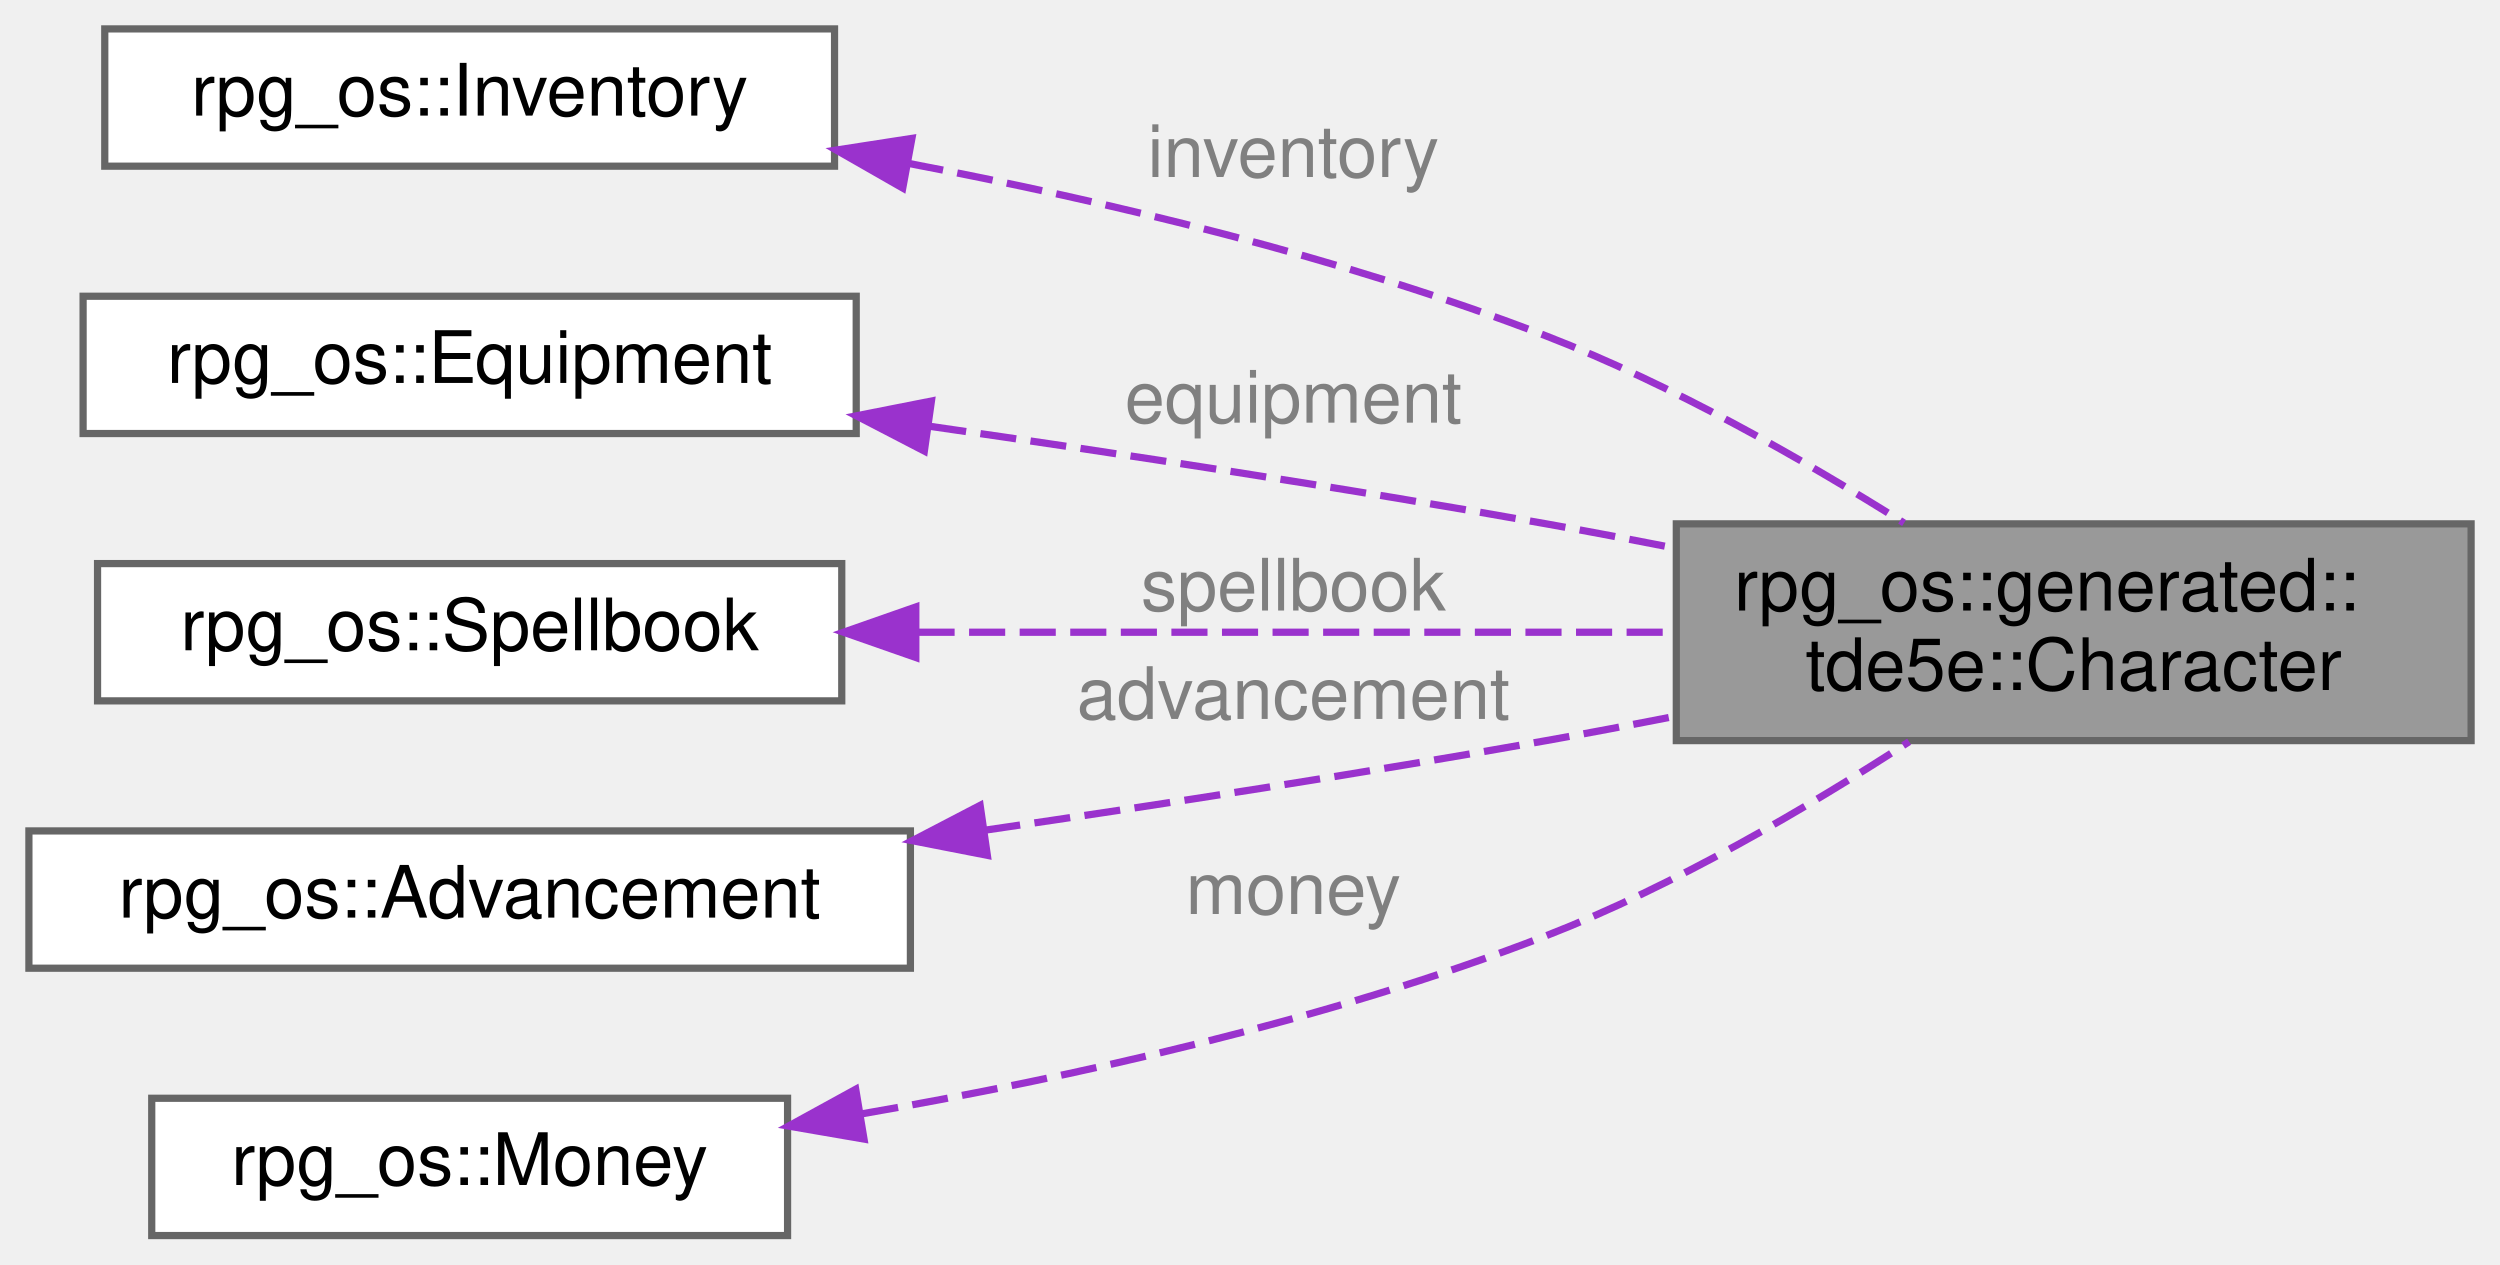
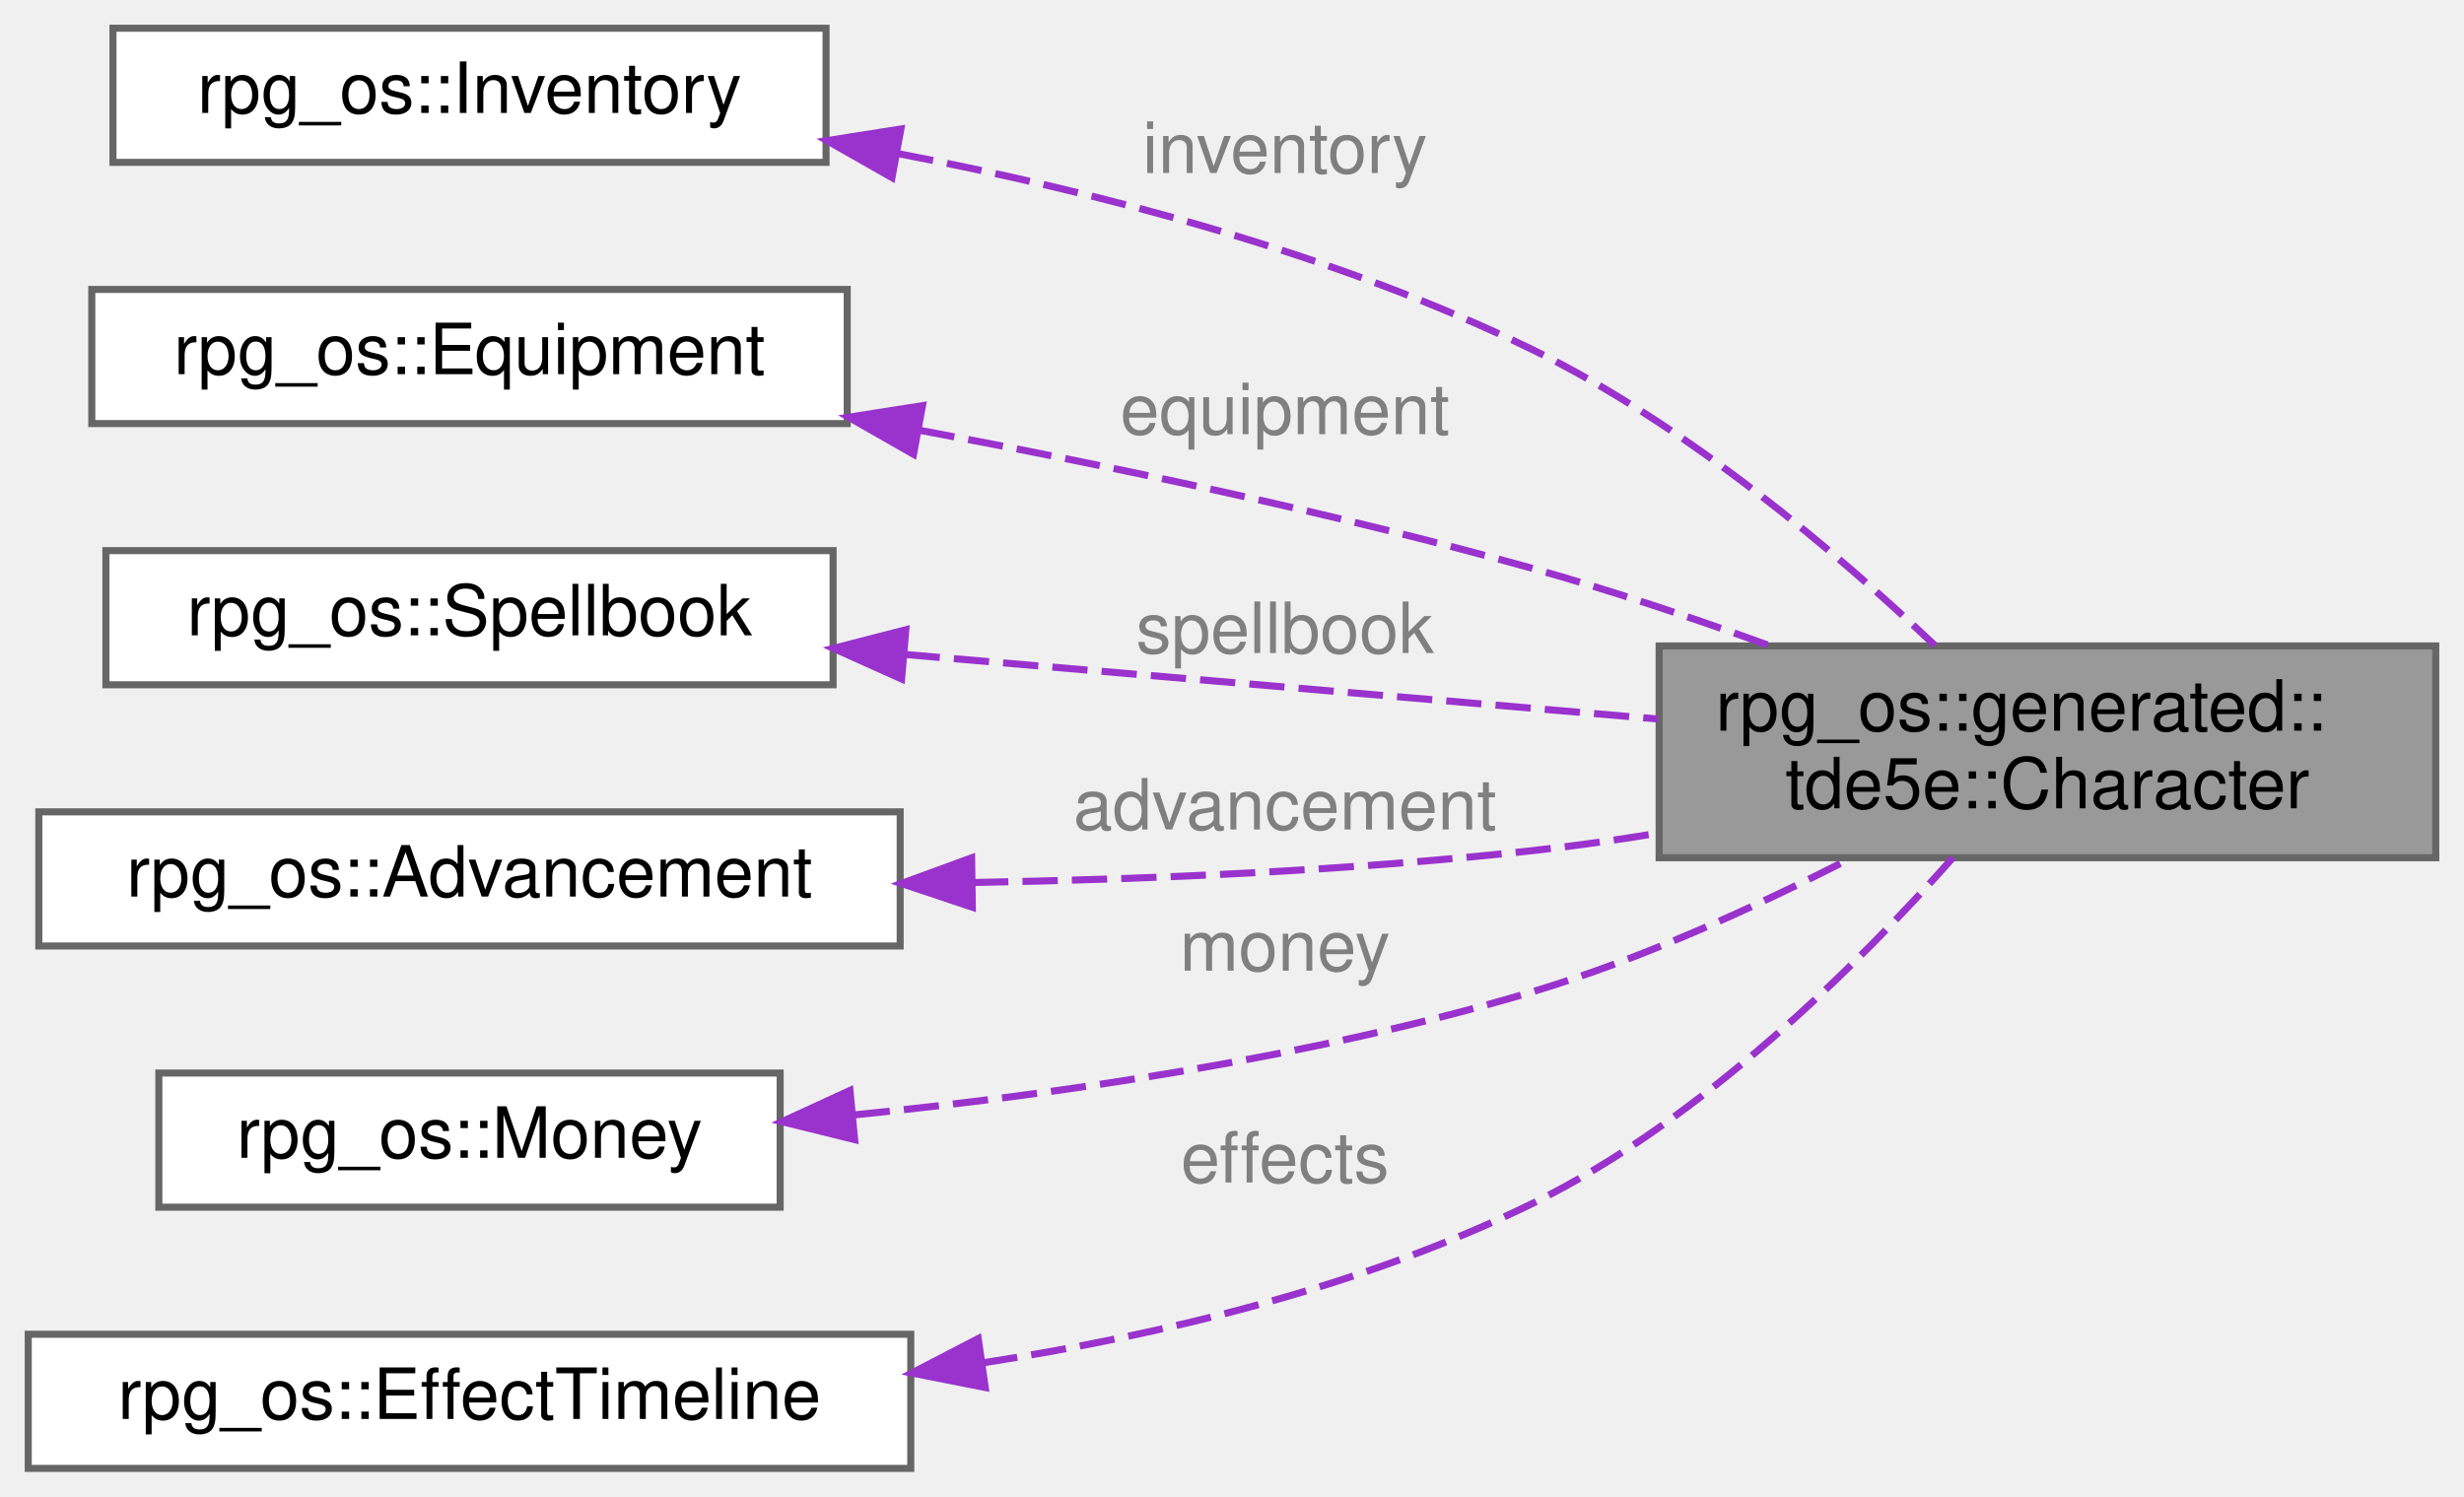
- <svg xmlns="http://www.w3.org/2000/svg" xmlns:xlink="http://www.w3.org/1999/xlink" width="346pt" height="175pt" viewBox="0.00 0.00 346.00 175.00">
-   <g id="graph0" class="graph" transform="scale(1 1) rotate(0) translate(4 171)">
+ <svg xmlns="http://www.w3.org/2000/svg" xmlns:xlink="http://www.w3.org/1999/xlink" width="349pt" height="212pt" viewBox="0.00 0.00 349.00 212.00">
+   <g id="graph0" class="graph" transform="scale(1 1) rotate(0) translate(4 208)">
    <g id="Node000001" class="node">
      <g id="a_Node000001">
        <a xlink:title=" ">
-           <polygon fill="#999999" stroke="#666666" points="338,-98.5 228,-98.5 228,-68.5 338,-68.5 338,-98.5" />
-           <text text-anchor="start" x="236" y="-86.5" font-family="Helvetica,sans-Serif" font-size="10.00">rpg_os::generated::</text>
-           <text text-anchor="middle" x="283" y="-75.5" font-family="Helvetica,sans-Serif" font-size="10.00">tde5e::Character</text>
+           <polygon fill="#999999" stroke="#666666" points="341,-116.5 231,-116.5 231,-86.5 341,-86.5 341,-116.5" />
+           <text text-anchor="start" x="239" y="-104.5" font-family="Helvetica,sans-Serif" font-size="10.00">rpg_os::generated::</text>
+           <text text-anchor="middle" x="286" y="-93.5" font-family="Helvetica,sans-Serif" font-size="10.00">tde5e::Character</text>
        </a>
      </g>
    </g>
    <g id="Node000002" class="node">
      <g id="a_Node000002">
        <a xlink:href="classrpg__os_1_1Inventory.html" target="_top" xlink:title="An inventory of owned item stacks, which may nest (containers).">
-           <polygon fill="white" stroke="#666666" points="111.5,-167 10.5,-167 10.5,-148 111.5,-148 111.5,-167" />
-           <text text-anchor="middle" x="61" y="-155" font-family="Helvetica,sans-Serif" font-size="10.00">rpg_os::Inventory</text>
+           <polygon fill="white" stroke="#666666" points="113,-204 12,-204 12,-185 113,-185 113,-204" />
+           <text text-anchor="middle" x="62.5" y="-192" font-family="Helvetica,sans-Serif" font-size="10.00">rpg_os::Inventory</text>
        </a>
      </g>
    </g>
    <g id="edge1_Node000001_Node000002" class="edge">
      <g id="a_edge1_Node000001_Node000002">
        <a xlink:title=" ">
-           <path fill="none" stroke="#9a32cd" stroke-dasharray="5,2" d="M121.61,-148.41C149.09,-143.16 181.79,-135.4 210,-124.5 227.44,-117.76 245.74,-107.3 259.52,-98.62" />
-           <polygon fill="#9a32cd" stroke="#9a32cd" points="120.94,-144.97 111.74,-150.23 122.21,-151.85 120.94,-144.97" />
+           <path fill="none" stroke="#9a32cd" stroke-dasharray="5,2" d="M123.26,-186.23C151.46,-180.82 184.99,-172.13 213,-158.5 234.93,-147.82 256.37,-129.55 270.06,-116.57" />
+           <polygon fill="#9a32cd" stroke="#9a32cd" points="122.34,-182.84 113.13,-188.08 123.6,-189.73 122.34,-182.84" />
        </a>
      </g>
-       <text text-anchor="middle" x="175" y="-146.5" font-family="Helvetica,sans-Serif" font-size="10.00" fill="grey"> inventory</text>
+       <text text-anchor="middle" x="178" y="-183.5" font-family="Helvetica,sans-Serif" font-size="10.00" fill="grey"> inventory</text>
    </g>
    <g id="Node000003" class="node">
      <g id="a_Node000003">
        <a xlink:href="classrpg__os_1_1Equipment.html" target="_top" xlink:title=" ">
-           <polygon fill="white" stroke="#666666" points="114.5,-130 7.5,-130 7.5,-111 114.5,-111 114.5,-130" />
-           <text text-anchor="middle" x="61" y="-118" font-family="Helvetica,sans-Serif" font-size="10.00">rpg_os::Equipment</text>
+           <polygon fill="white" stroke="#666666" points="116,-167 9,-167 9,-148 116,-148 116,-167" />
+           <text text-anchor="middle" x="62.5" y="-155" font-family="Helvetica,sans-Serif" font-size="10.00">rpg_os::Equipment</text>
        </a>
      </g>
    </g>
    <g id="edge2_Node000001_Node000003" class="edge">
      <g id="a_edge2_Node000001_Node000003">
        <a xlink:title=" ">
-           <path fill="none" stroke="#9a32cd" stroke-dasharray="5,2" d="M124.76,-111.99C151.14,-108.2 182.12,-103.47 210,-98.5 215.78,-97.47 221.81,-96.32 227.81,-95.14" />
-           <polygon fill="#9a32cd" stroke="#9a32cd" points="123.93,-108.57 114.52,-113.45 124.91,-115.5 123.93,-108.57" />
+           <path fill="none" stroke="#9a32cd" stroke-dasharray="5,2" d="M126.26,-147.05C153.18,-142.02 184.85,-135.36 213,-127.5 224.01,-124.43 235.75,-120.48 246.48,-116.6" />
+           <polygon fill="#9a32cd" stroke="#9a32cd" points="125.39,-143.65 116.19,-148.9 126.66,-150.54 125.39,-143.65" />
        </a>
      </g>
-       <text text-anchor="middle" x="175" y="-112.5" font-family="Helvetica,sans-Serif" font-size="10.00" fill="grey"> equipment</text>
+       <text text-anchor="middle" x="178" y="-146.5" font-family="Helvetica,sans-Serif" font-size="10.00" fill="grey"> equipment</text>
    </g>
    <g id="Node000004" class="node">
      <g id="a_Node000004">
        <a xlink:href="classrpg__os_1_1Spellbook.html" target="_top" xlink:title=" ">
-           <polygon fill="white" stroke="#666666" points="112.5,-93 9.5,-93 9.5,-74 112.5,-74 112.5,-93" />
-           <text text-anchor="middle" x="61" y="-81" font-family="Helvetica,sans-Serif" font-size="10.00">rpg_os::Spellbook</text>
+           <polygon fill="white" stroke="#666666" points="114,-130 11,-130 11,-111 114,-111 114,-130" />
+           <text text-anchor="middle" x="62.5" y="-118" font-family="Helvetica,sans-Serif" font-size="10.00">rpg_os::Spellbook</text>
        </a>
      </g>
    </g>
    <g id="edge3_Node000001_Node000004" class="edge">
      <g id="a_edge3_Node000001_Node000004">
        <a xlink:title=" ">
-           <path fill="none" stroke="#9a32cd" stroke-dasharray="5,2" d="M123.12,-83.5C155.91,-83.5 195.97,-83.5 227.66,-83.5" />
-           <polygon fill="#9a32cd" stroke="#9a32cd" points="122.75,-80 112.75,-83.5 122.75,-87 122.75,-80" />
+           <path fill="none" stroke="#9a32cd" stroke-dasharray="5,2" d="M124.13,-115.3C157.48,-112.44 198.53,-108.92 230.81,-106.15" />
+           <polygon fill="#9a32cd" stroke="#9a32cd" points="123.7,-111.82 114.04,-116.16 124.3,-118.8 123.7,-111.82" />
        </a>
      </g>
-       <text text-anchor="middle" x="175" y="-86.5" font-family="Helvetica,sans-Serif" font-size="10.00" fill="grey"> spellbook</text>
+       <text text-anchor="middle" x="178" y="-115.5" font-family="Helvetica,sans-Serif" font-size="10.00" fill="grey"> spellbook</text>
    </g>
    <g id="Node000005" class="node">
      <g id="a_Node000005">
        <a xlink:href="classrpg__os_1_1Advancement.html" target="_top" xlink:title=" ">
-           <polygon fill="white" stroke="#666666" points="122,-56 0,-56 0,-37 122,-37 122,-56" />
-           <text text-anchor="middle" x="61" y="-44" font-family="Helvetica,sans-Serif" font-size="10.00">rpg_os::Advancement</text>
+           <polygon fill="white" stroke="#666666" points="123.5,-93 1.5,-93 1.5,-74 123.5,-74 123.5,-93" />
+           <text text-anchor="middle" x="62.5" y="-81" font-family="Helvetica,sans-Serif" font-size="10.00">rpg_os::Advancement</text>
        </a>
      </g>
    </g>
    <g id="edge4_Node000001_Node000005" class="edge">
      <g id="a_edge4_Node000001_Node000005">
        <a xlink:title=" ">
-           <path fill="none" stroke="#9a32cd" stroke-dasharray="5,2" d="M132.24,-56.09C156.88,-59.68 184.71,-63.99 210,-68.5 215.78,-69.53 221.81,-70.68 227.81,-71.86" />
-           <polygon fill="#9a32cd" stroke="#9a32cd" points="132.65,-52.62 122.26,-54.65 131.65,-59.54 132.65,-52.62" />
+           <path fill="none" stroke="#9a32cd" stroke-dasharray="5,2" d="M133.82,-82.99C158.87,-83.44 187.25,-84.67 213,-87.5 218.82,-88.14 224.88,-89 230.89,-89.98" />
+           <polygon fill="#9a32cd" stroke="#9a32cd" points="133.72,-79.49 123.67,-82.85 133.62,-86.49 133.72,-79.49" />
        </a>
      </g>
-       <text text-anchor="middle" x="175" y="-71.5" font-family="Helvetica,sans-Serif" font-size="10.00" fill="grey"> advancement</text>
+       <text text-anchor="middle" x="178" y="-90.5" font-family="Helvetica,sans-Serif" font-size="10.00" fill="grey"> advancement</text>
    </g>
    <g id="Node000006" class="node">
      <g id="a_Node000006">
        <a xlink:href="classrpg__os_1_1Money.html" target="_top" xlink:title=" ">
-           <polygon fill="white" stroke="#666666" points="105,-19 17,-19 17,0 105,0 105,-19" />
-           <text text-anchor="middle" x="61" y="-7" font-family="Helvetica,sans-Serif" font-size="10.00">rpg_os::Money</text>
+           <polygon fill="white" stroke="#666666" points="106.5,-56 18.5,-56 18.5,-37 106.5,-37 106.5,-56" />
+           <text text-anchor="middle" x="62.5" y="-44" font-family="Helvetica,sans-Serif" font-size="10.00">rpg_os::Money</text>
        </a>
      </g>
    </g>
    <g id="edge5_Node000001_Node000006" class="edge">
      <g id="a_edge5_Node000001_Node000006">
        <a xlink:title=" ">
-           <path fill="none" stroke="#9a32cd" stroke-dasharray="5,2" d="M115.37,-16.86C144.06,-21.85 179.66,-29.72 210,-41.5 227.81,-48.42 246.39,-59.37 260.22,-68.35" />
-           <polygon fill="#9a32cd" stroke="#9a32cd" points="115.58,-13.35 105.14,-15.15 114.43,-20.25 115.58,-13.35" />
+           <path fill="none" stroke="#9a32cd" stroke-dasharray="5,2" d="M117.06,-50.08C145.93,-52.99 181.91,-58.21 213,-67.5 228.5,-72.13 244.87,-79.63 258.08,-86.41" />
+           <polygon fill="#9a32cd" stroke="#9a32cd" points="117.05,-46.57 106.76,-49.11 116.39,-53.54 117.05,-46.57" />
        </a>
      </g>
-       <text text-anchor="middle" x="175" y="-44.5" font-family="Helvetica,sans-Serif" font-size="10.00" fill="grey"> money</text>
+       <text text-anchor="middle" x="178" y="-70.5" font-family="Helvetica,sans-Serif" font-size="10.00" fill="grey"> money</text>
+     </g>
+     <g id="Node000007" class="node">
+       <g id="a_Node000007">
+         <a xlink:href="classrpg__os_1_1EffectTimeline.html" target="_top" xlink:title=" ">
+           <polygon fill="white" stroke="#666666" points="125,-19 0,-19 0,0 125,0 125,-19" />
+           <text text-anchor="middle" x="62.5" y="-7" font-family="Helvetica,sans-Serif" font-size="10.00">rpg_os::EffectTimeline</text>
+         </a>
+       </g>
+     </g>
+     <g id="edge6_Node000001_Node000007" class="edge">
+       <g id="a_edge6_Node000001_Node000007">
+         <a xlink:title=" ">
+           <path fill="none" stroke="#9a32cd" stroke-dasharray="5,2" d="M135.15,-14.94C160.69,-18.91 189.03,-25.75 213,-37.5 237.18,-49.35 259.42,-71.61 272.6,-86.5" />
+           <polygon fill="#9a32cd" stroke="#9a32cd" points="135.55,-11.46 125.15,-13.51 134.55,-18.39 135.55,-11.46" />
+         </a>
+       </g>
+       <text text-anchor="middle" x="178" y="-40.5" font-family="Helvetica,sans-Serif" font-size="10.00" fill="grey"> effects</text>
    </g>
  </g>
</svg>
